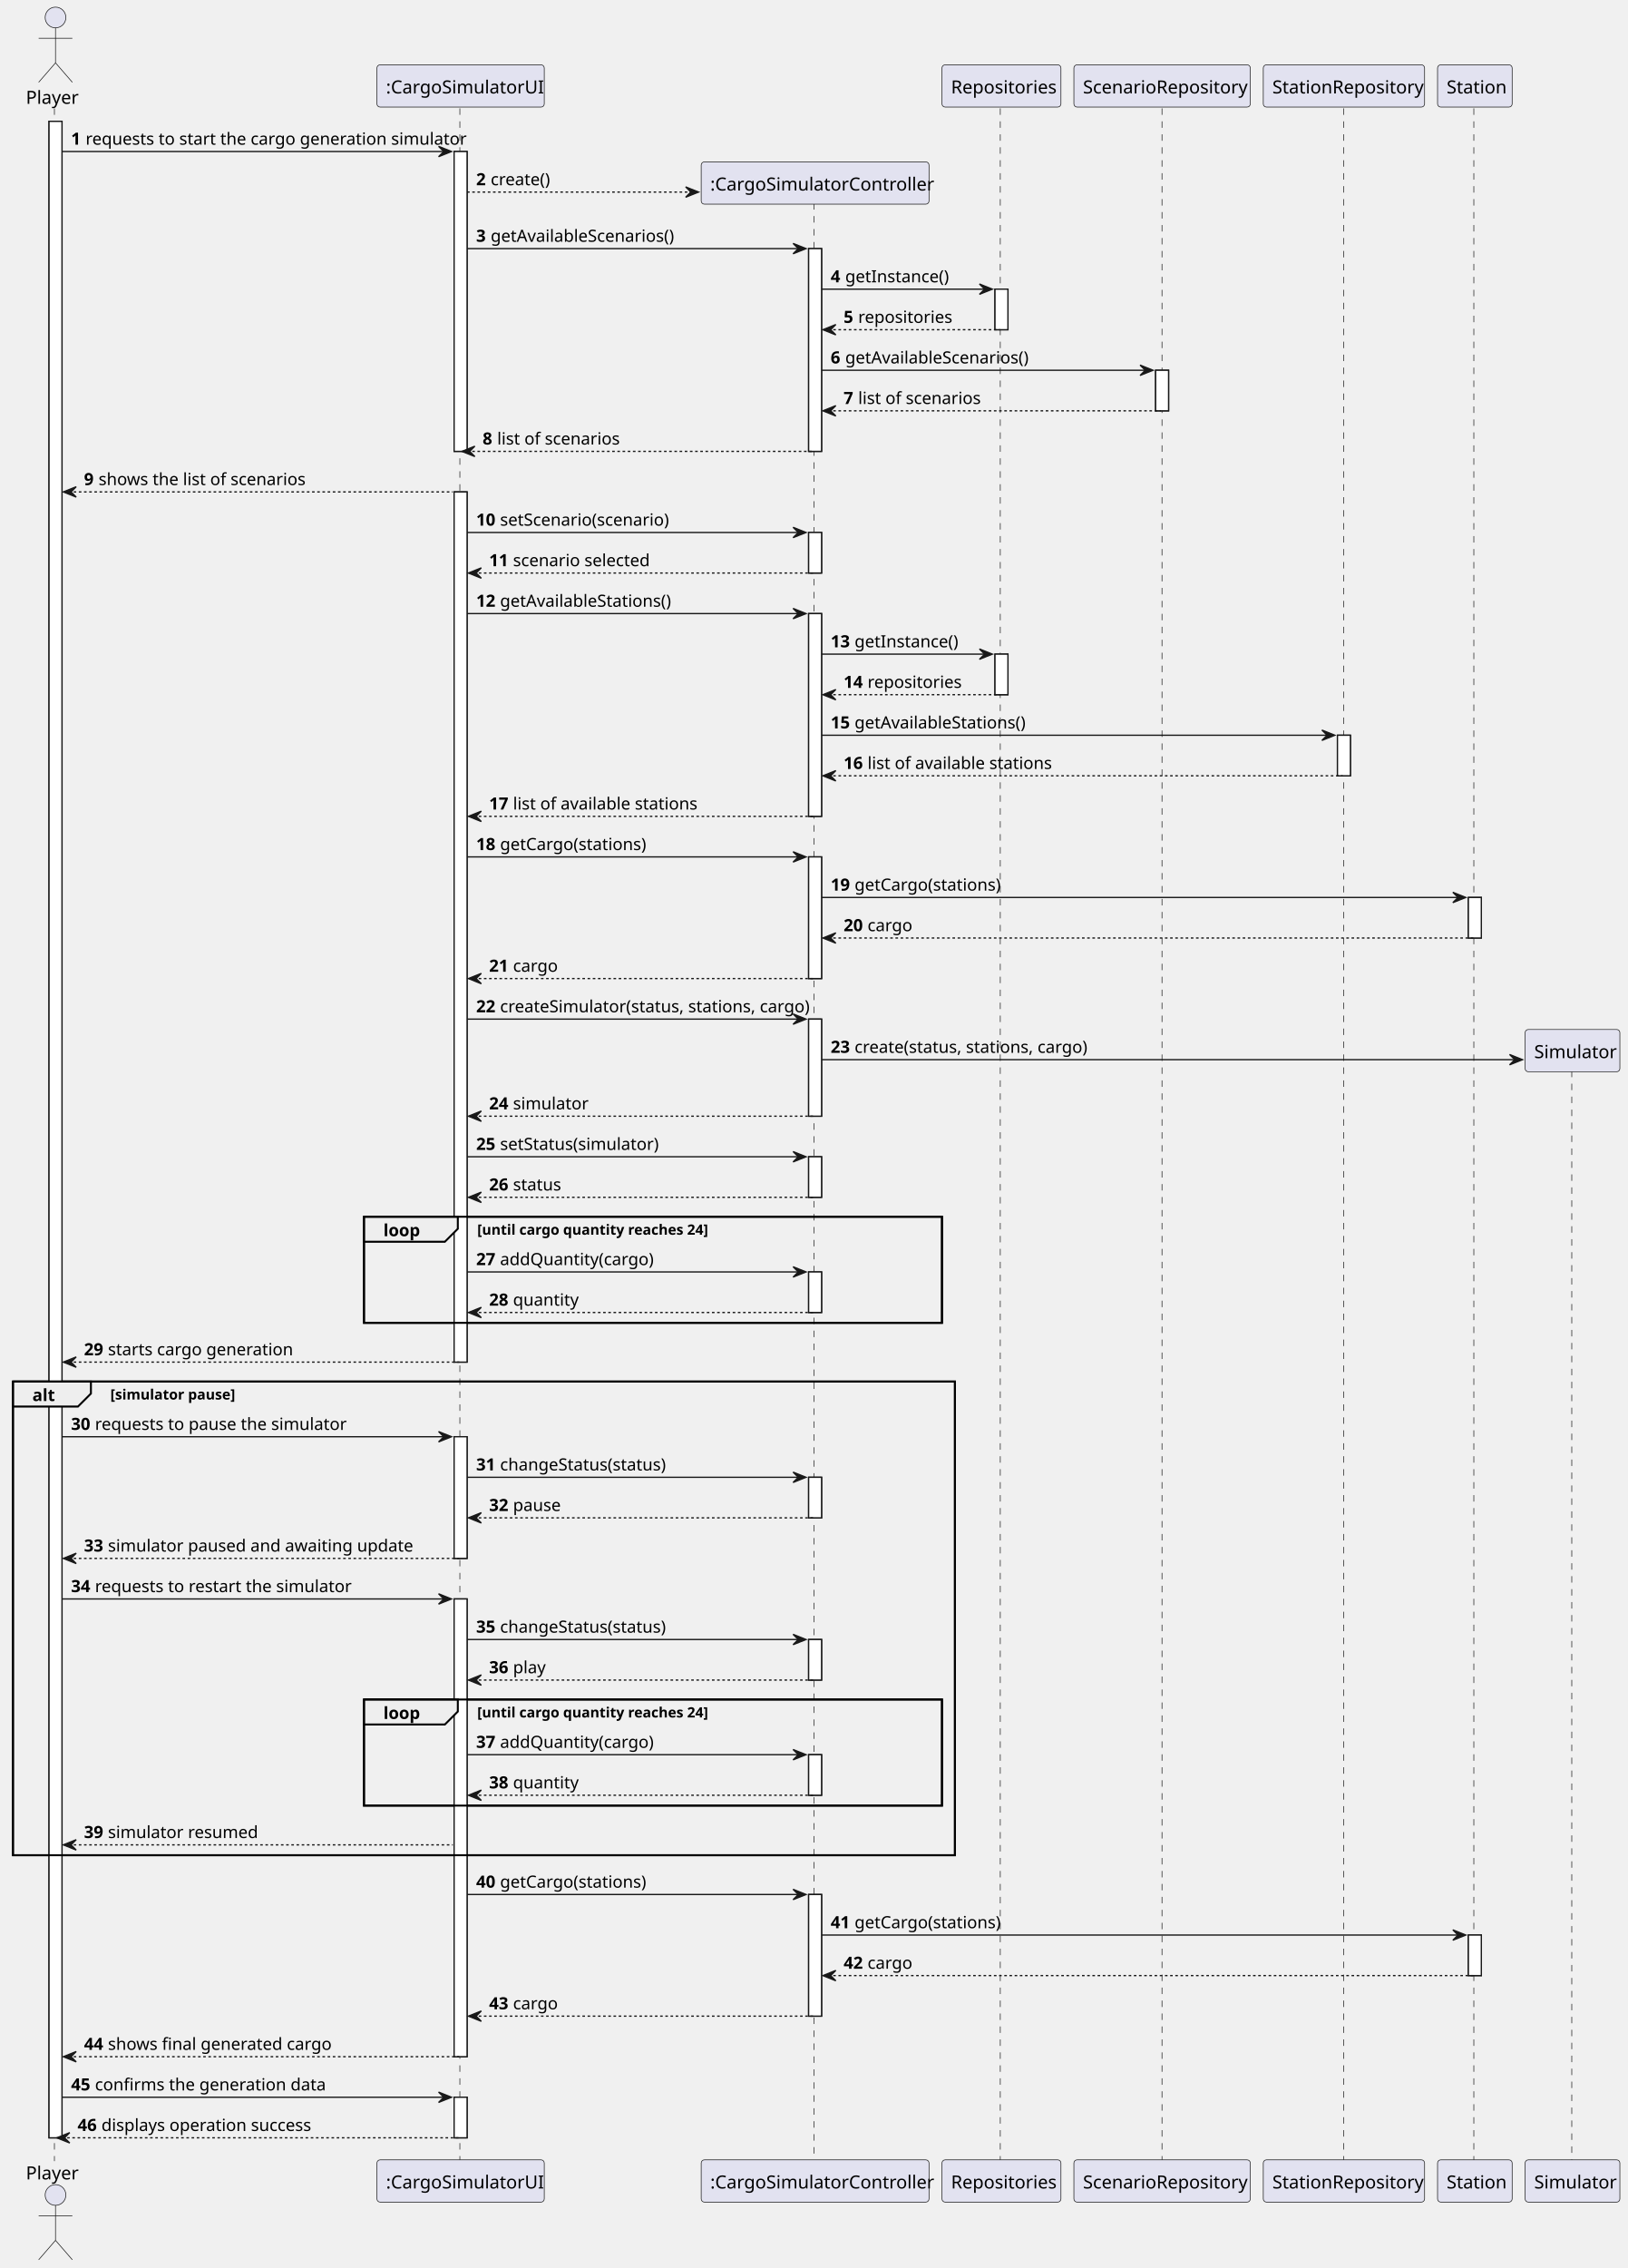
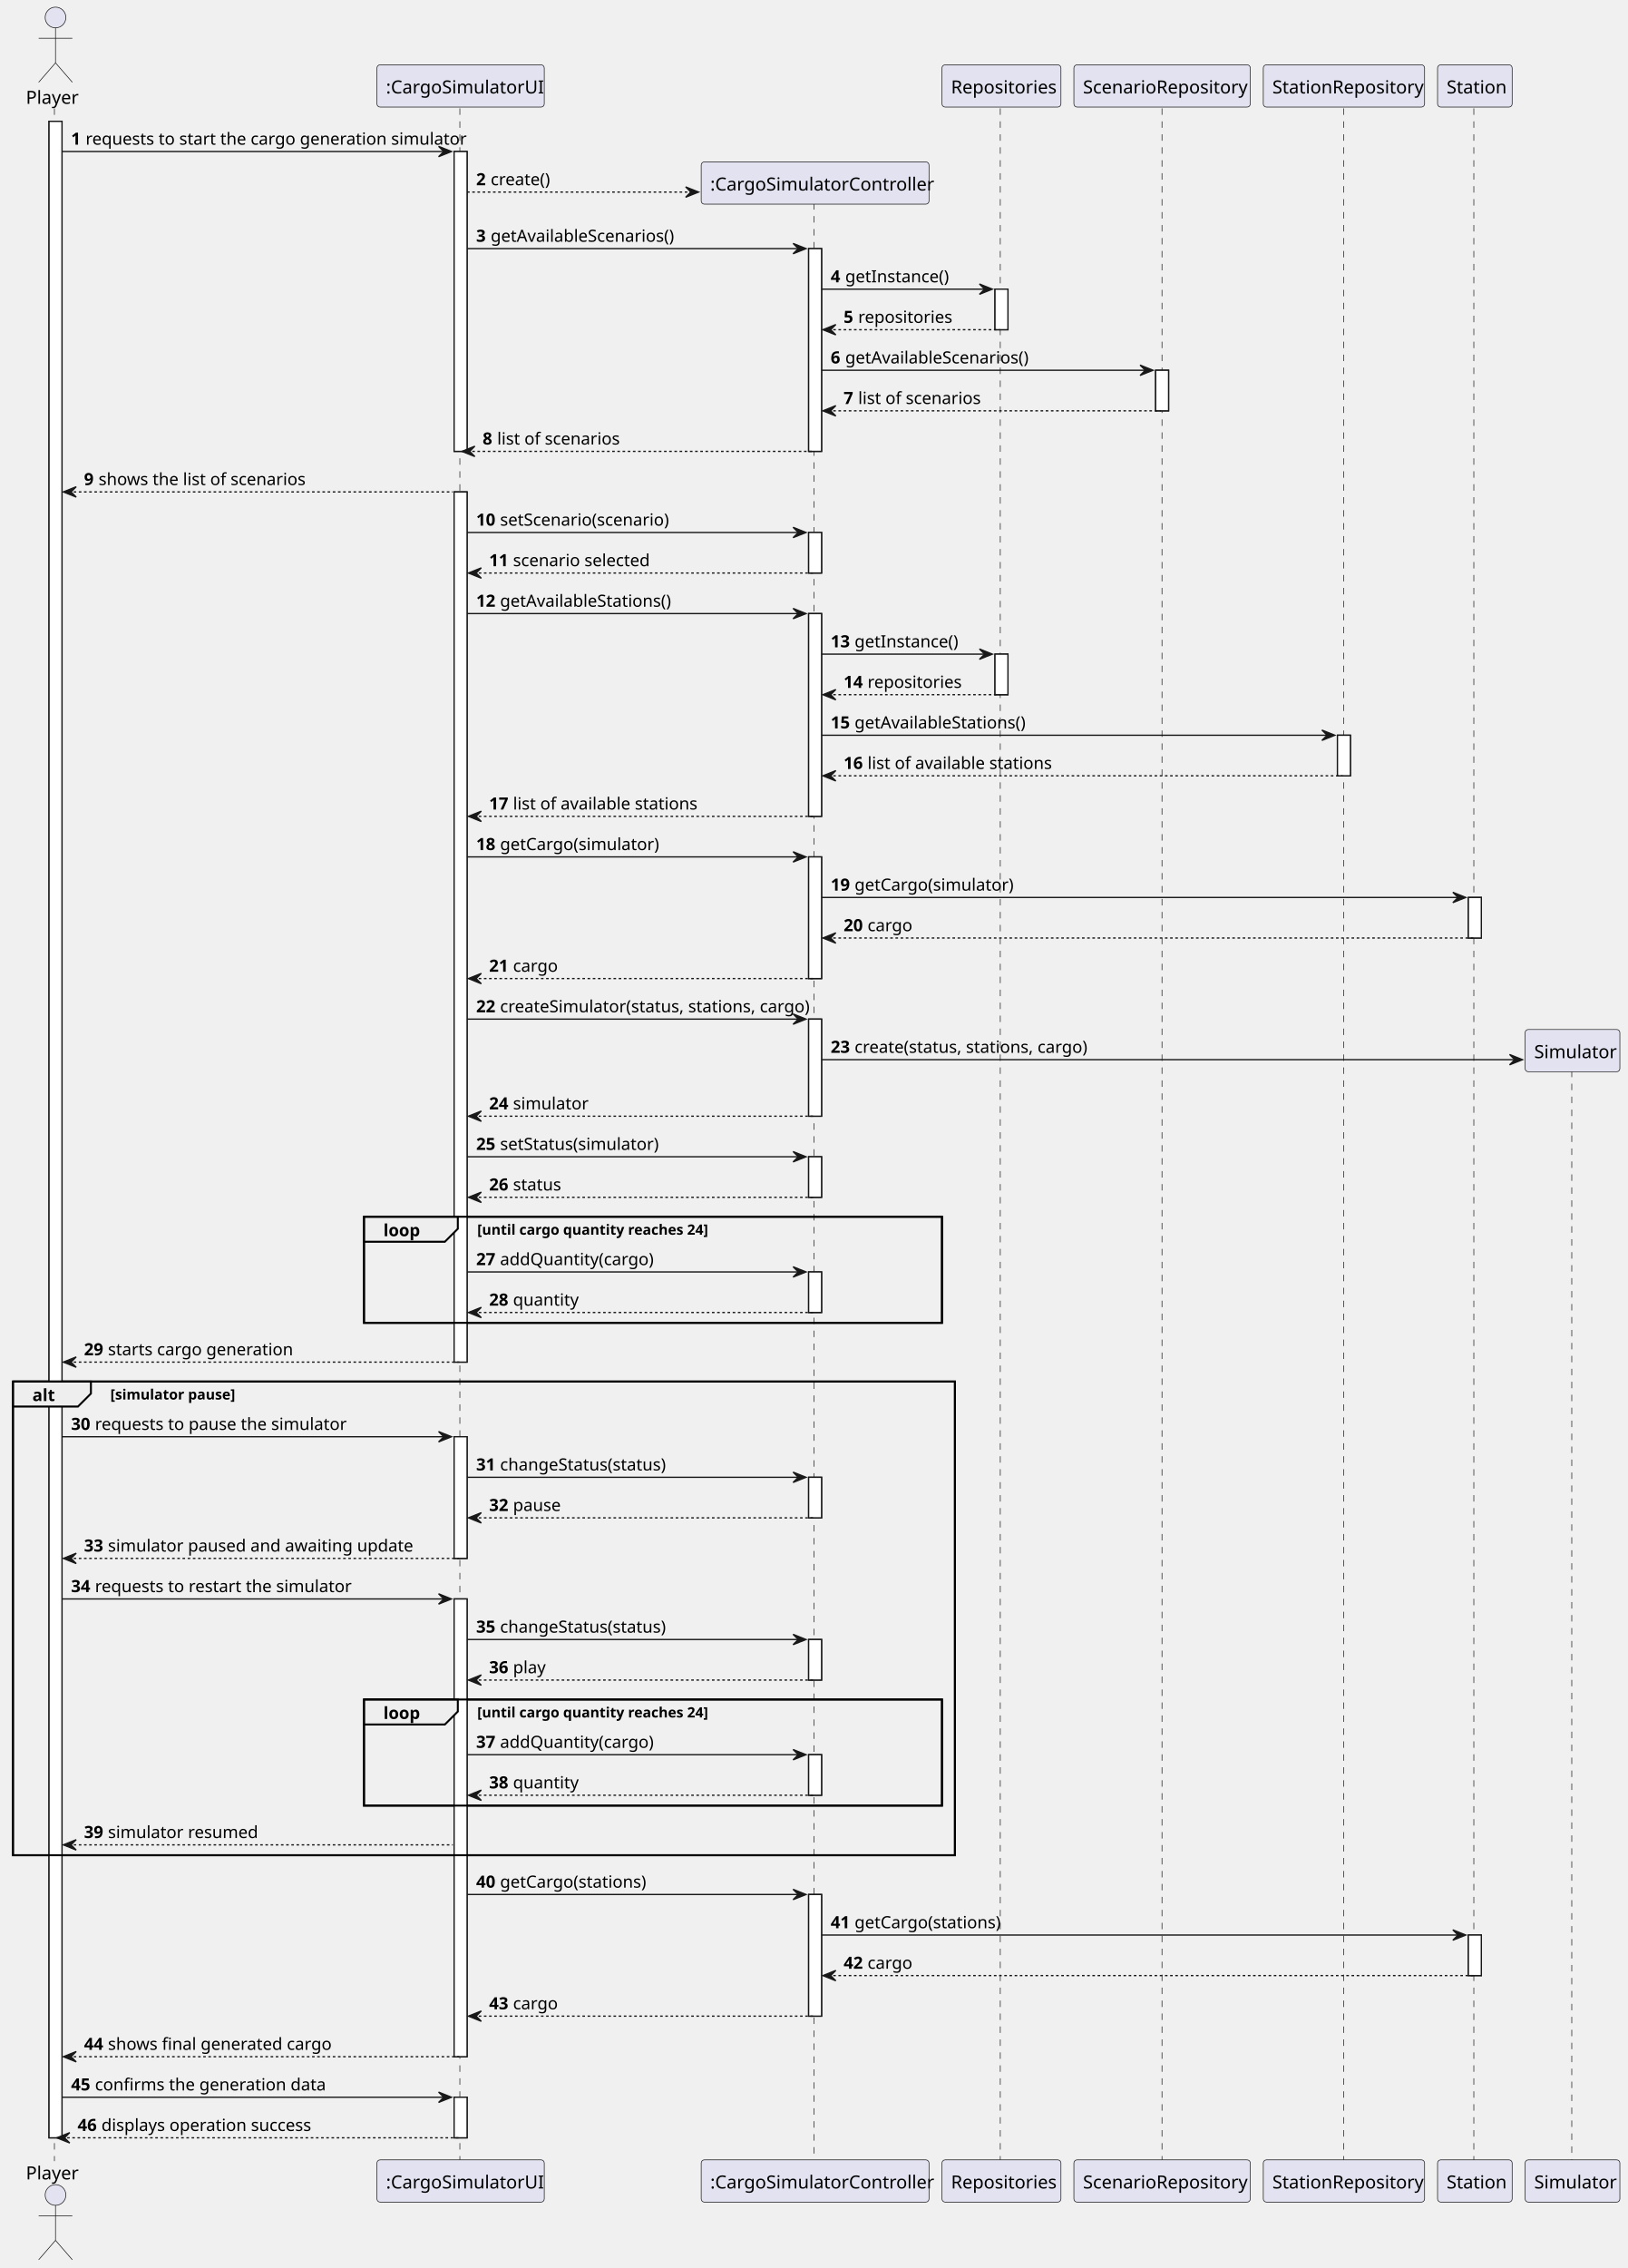
<svg xmlns="http://www.w3.org/2000/svg" contentStyleType="text/css" height="1750px" preserveAspectRatio="none" style="width:1256px;height:1750px;background:#FFFFFF;" version="1.1" viewBox="0 0 1256 1750" width="1256px" zoomAndPan="magnify">
  <defs />
  <g>
    <rect fill="#FFFFFF" height="1555.92" style="stroke:#181818;stroke-width:1.0;" width="10" x="37.841" y="93.621" />
    <rect fill="#FFFFFF" height="231.367" style="stroke:#181818;stroke-width:1.0;" width="10" x="350.494" y="116.912" />
    <rect fill="#FFFFFF" height="671.441" style="stroke:#181818;stroke-width:1.0;" width="10" x="350.494" y="379.57" />
    <rect fill="#FFFFFF" height="93.873" style="stroke:#181818;stroke-width:1.0;" width="10" x="350.494" y="1108.594" />
    <rect fill="#FFFFFF" height="353.201" style="stroke:#181818;stroke-width:1.0;" width="10" x="350.494" y="1233.758" />
    <rect fill="#FFFFFF" height="31.291" style="stroke:#181818;stroke-width:1.0;" width="10" x="350.494" y="1618.25" />
    <rect fill="#FFFFFF" height="156.455" style="stroke:#181818;stroke-width:1.0;" width="10" x="624.102" y="191.824" />
    <rect fill="#FFFFFF" height="31.291" style="stroke:#181818;stroke-width:1.0;" width="10" x="624.102" y="410.861" />
    <rect fill="#FFFFFF" height="156.455" style="stroke:#181818;stroke-width:1.0;" width="10" x="624.102" y="473.443" />
    <rect fill="#FFFFFF" height="93.873" style="stroke:#181818;stroke-width:1.0;" width="10" x="624.102" y="661.189" />
    <rect fill="#FFFFFF" height="74.912" style="stroke:#181818;stroke-width:1.0;" width="10" x="624.102" y="786.354" />
    <rect fill="#FFFFFF" height="31.291" style="stroke:#181818;stroke-width:1.0;" width="10" x="624.102" y="892.557" />
    <rect fill="#FFFFFF" height="31.291" style="stroke:#181818;stroke-width:1.0;" width="10" x="624.102" y="981.43" />
    <rect fill="#FFFFFF" height="31.291" style="stroke:#181818;stroke-width:1.0;" width="10" x="624.102" y="1139.885" />
    <rect fill="#FFFFFF" height="31.291" style="stroke:#181818;stroke-width:1.0;" width="10" x="624.102" y="1265.049" />
    <rect fill="#FFFFFF" height="31.291" style="stroke:#181818;stroke-width:1.0;" width="10" x="624.102" y="1353.922" />
    <rect fill="#FFFFFF" height="93.873" style="stroke:#181818;stroke-width:1.0;" width="10" x="624.102" y="1461.795" />
    <rect fill="#FFFFFF" height="31.291" style="stroke:#181818;stroke-width:1.0;" width="10" x="767.929" y="223.115" />
    <rect fill="#FFFFFF" height="31.291" style="stroke:#181818;stroke-width:1.0;" width="10" x="767.929" y="504.734" />
    <rect fill="#FFFFFF" height="31.291" style="stroke:#181818;stroke-width:1.0;" width="10" x="891.921" y="285.697" />
    <rect fill="#FFFFFF" height="31.291" style="stroke:#181818;stroke-width:1.0;" width="10" x="1032.259" y="567.316" />
    <rect fill="#FFFFFF" height="31.291" style="stroke:#181818;stroke-width:1.0;" width="10" x="1133.303" y="692.481" />
    <rect fill="#FFFFFF" height="31.291" style="stroke:#181818;stroke-width:1.0;" width="10" x="1133.303" y="1493.086" />
    <rect fill="none" height="81.873" style="stroke:#000000;stroke-width:1.5;" width="446.104" x="280.918" y="938.848" />
    <rect fill="none" height="365.492" style="stroke:#000000;stroke-width:1.5;" width="727.022" x="10" y="1066.012" />
    <rect fill="none" height="81.873" style="stroke:#000000;stroke-width:1.5;" width="446.104" x="280.918" y="1311.34" />
    <line style="stroke:#181818;stroke-width:0.5;stroke-dasharray:5.0,5.0;" x1="42" x2="42" y1="83.621" y2="1667.541" />
    <line style="stroke:#181818;stroke-width:0.5;stroke-dasharray:5.0,5.0;" x1="354.918" x2="354.918" y1="83.621" y2="1667.541" />
    <line style="stroke:#181818;stroke-width:0.5;stroke-dasharray:5.0,5.0;" x1="628.181" x2="628.181" y1="156.723" y2="1667.541" />
    <line style="stroke:#181818;stroke-width:0.5;stroke-dasharray:5.0,5.0;" x1="772.022" x2="772.022" y1="83.621" y2="1667.541" />
    <line style="stroke:#181818;stroke-width:0.5;stroke-dasharray:5.0,5.0;" x1="896.835" x2="896.835" y1="83.621" y2="1667.541" />
    <line style="stroke:#181818;stroke-width:0.5;stroke-dasharray:5.0,5.0;" x1="1037.007" x2="1037.007" y1="83.621" y2="1667.541" />
    <line style="stroke:#181818;stroke-width:0.5;stroke-dasharray:5.0,5.0;" x1="1137.51" x2="1137.51" y1="83.621" y2="1667.541" />
    <line style="stroke:#181818;stroke-width:0.5;stroke-dasharray:5.0,5.0;" x1="1213.096" x2="1213.096" y1="826.164" y2="1667.541" />
    <text fill="#000000" font-family="sans-serif" font-size="14" lengthAdjust="spacing" textLength="39.683" x="20" y="80.107">Player</text>
    <ellipse cx="42.841" cy="13.5" fill="#E2E2F0" rx="8" ry="8" style="stroke:#181818;stroke-width:0.5;" />
    <path d="M42.841,21.5 L42.841,48.5 M29.841,29.5 L55.841,29.5 M42.841,48.5 L29.841,63.5 M42.841,48.5 L55.841,63.5 " fill="none" style="stroke:#181818;stroke-width:0.5;" />
    <text fill="#000000" font-family="sans-serif" font-size="14" lengthAdjust="spacing" textLength="39.683" x="20" y="1681.648">Player</text>
    <ellipse cx="42.841" cy="1693.662" fill="#E2E2F0" rx="8" ry="8" style="stroke:#181818;stroke-width:0.5;" />
    <path d="M42.841,1701.662 L42.841,1728.662 M29.841,1709.662 L55.841,1709.662 M42.841,1728.662 L29.841,1743.662 M42.841,1728.662 L55.841,1743.662 " fill="none" style="stroke:#181818;stroke-width:0.5;" />
    <rect fill="#E2E2F0" height="32.621" rx="2.5" ry="2.5" style="stroke:#181818;stroke-width:0.5;" width="129.151" x="290.918" y="50" />
    <text fill="#000000" font-family="sans-serif" font-size="14" lengthAdjust="spacing" textLength="115.151" x="297.918" y="72.107">:CargoSimulatorUI</text>
    <rect fill="#E2E2F0" height="32.621" rx="2.5" ry="2.5" style="stroke:#181818;stroke-width:0.5;" width="129.151" x="290.918" y="1666.541" />
    <text fill="#000000" font-family="sans-serif" font-size="14" lengthAdjust="spacing" textLength="115.151" x="297.918" y="1688.648">:CargoSimulatorUI</text>
    <rect fill="#E2E2F0" height="32.621" rx="2.5" ry="2.5" style="stroke:#181818;stroke-width:0.5;" width="175.841" x="541.181" y="1666.541" />
    <text fill="#000000" font-family="sans-serif" font-size="14" lengthAdjust="spacing" textLength="161.841" x="548.181" y="1688.648">:CargoSimulatorController</text>
    <rect fill="#E2E2F0" height="32.621" rx="2.5" ry="2.5" style="stroke:#181818;stroke-width:0.5;" width="91.814" x="727.022" y="50" />
    <text fill="#000000" font-family="sans-serif" font-size="14" lengthAdjust="spacing" textLength="77.814" x="734.022" y="72.107">Repositories</text>
    <rect fill="#E2E2F0" height="32.621" rx="2.5" ry="2.5" style="stroke:#181818;stroke-width:0.5;" width="91.814" x="727.022" y="1666.541" />
    <text fill="#000000" font-family="sans-serif" font-size="14" lengthAdjust="spacing" textLength="77.814" x="734.022" y="1688.648">Repositories</text>
    <rect fill="#E2E2F0" height="32.621" rx="2.5" ry="2.5" style="stroke:#181818;stroke-width:0.5;" width="136.172" x="828.835" y="50" />
    <text fill="#000000" font-family="sans-serif" font-size="14" lengthAdjust="spacing" textLength="122.172" x="835.835" y="72.107">ScenarioRepository</text>
    <rect fill="#E2E2F0" height="32.621" rx="2.5" ry="2.5" style="stroke:#181818;stroke-width:0.5;" width="136.172" x="828.835" y="1666.541" />
    <text fill="#000000" font-family="sans-serif" font-size="14" lengthAdjust="spacing" textLength="122.172" x="835.835" y="1688.648">ScenarioRepository</text>
    <rect fill="#E2E2F0" height="32.621" rx="2.5" ry="2.5" style="stroke:#181818;stroke-width:0.5;" width="124.503" x="975.007" y="50" />
    <text fill="#000000" font-family="sans-serif" font-size="14" lengthAdjust="spacing" textLength="110.503" x="982.007" y="72.107">StationRepository</text>
    <rect fill="#E2E2F0" height="32.621" rx="2.5" ry="2.5" style="stroke:#181818;stroke-width:0.5;" width="124.503" x="975.007" y="1666.541" />
    <text fill="#000000" font-family="sans-serif" font-size="14" lengthAdjust="spacing" textLength="110.503" x="982.007" y="1688.648">StationRepository</text>
    <rect fill="#E2E2F0" height="32.621" rx="2.5" ry="2.5" style="stroke:#181818;stroke-width:0.5;" width="57.586" x="1109.51" y="50" />
    <text fill="#000000" font-family="sans-serif" font-size="14" lengthAdjust="spacing" textLength="43.586" x="1116.51" y="72.107">Station</text>
    <rect fill="#E2E2F0" height="32.621" rx="2.5" ry="2.5" style="stroke:#181818;stroke-width:0.5;" width="57.586" x="1109.51" y="1666.541" />
    <text fill="#000000" font-family="sans-serif" font-size="14" lengthAdjust="spacing" textLength="43.586" x="1116.51" y="1688.648">Station</text>
    <rect fill="#E2E2F0" height="32.621" rx="2.5" ry="2.5" style="stroke:#181818;stroke-width:0.5;" width="73.131" x="1177.096" y="1666.541" />
    <text fill="#000000" font-family="sans-serif" font-size="14" lengthAdjust="spacing" textLength="59.131" x="1184.096" y="1688.648">Simulator</text>
    <rect fill="#FFFFFF" height="1555.92" style="stroke:#181818;stroke-width:1.0;" width="10" x="37.841" y="93.621" />
    <rect fill="#FFFFFF" height="231.367" style="stroke:#181818;stroke-width:1.0;" width="10" x="350.494" y="116.912" />
    <rect fill="#FFFFFF" height="671.441" style="stroke:#181818;stroke-width:1.0;" width="10" x="350.494" y="379.57" />
    <rect fill="#FFFFFF" height="93.873" style="stroke:#181818;stroke-width:1.0;" width="10" x="350.494" y="1108.594" />
    <rect fill="#FFFFFF" height="353.201" style="stroke:#181818;stroke-width:1.0;" width="10" x="350.494" y="1233.758" />
    <rect fill="#FFFFFF" height="31.291" style="stroke:#181818;stroke-width:1.0;" width="10" x="350.494" y="1618.25" />
    <rect fill="#FFFFFF" height="156.455" style="stroke:#181818;stroke-width:1.0;" width="10" x="624.102" y="191.824" />
    <rect fill="#FFFFFF" height="31.291" style="stroke:#181818;stroke-width:1.0;" width="10" x="624.102" y="410.861" />
    <rect fill="#FFFFFF" height="156.455" style="stroke:#181818;stroke-width:1.0;" width="10" x="624.102" y="473.443" />
    <rect fill="#FFFFFF" height="93.873" style="stroke:#181818;stroke-width:1.0;" width="10" x="624.102" y="661.189" />
    <rect fill="#FFFFFF" height="74.912" style="stroke:#181818;stroke-width:1.0;" width="10" x="624.102" y="786.354" />
    <rect fill="#FFFFFF" height="31.291" style="stroke:#181818;stroke-width:1.0;" width="10" x="624.102" y="892.557" />
    <rect fill="#FFFFFF" height="31.291" style="stroke:#181818;stroke-width:1.0;" width="10" x="624.102" y="981.43" />
    <rect fill="#FFFFFF" height="31.291" style="stroke:#181818;stroke-width:1.0;" width="10" x="624.102" y="1139.885" />
    <rect fill="#FFFFFF" height="31.291" style="stroke:#181818;stroke-width:1.0;" width="10" x="624.102" y="1265.049" />
    <rect fill="#FFFFFF" height="31.291" style="stroke:#181818;stroke-width:1.0;" width="10" x="624.102" y="1353.922" />
    <rect fill="#FFFFFF" height="93.873" style="stroke:#181818;stroke-width:1.0;" width="10" x="624.102" y="1461.795" />
    <rect fill="#FFFFFF" height="31.291" style="stroke:#181818;stroke-width:1.0;" width="10" x="767.929" y="223.115" />
    <rect fill="#FFFFFF" height="31.291" style="stroke:#181818;stroke-width:1.0;" width="10" x="767.929" y="504.734" />
    <rect fill="#FFFFFF" height="31.291" style="stroke:#181818;stroke-width:1.0;" width="10" x="891.921" y="285.697" />
    <rect fill="#FFFFFF" height="31.291" style="stroke:#181818;stroke-width:1.0;" width="10" x="1032.259" y="567.316" />
    <rect fill="#FFFFFF" height="31.291" style="stroke:#181818;stroke-width:1.0;" width="10" x="1133.303" y="692.481" />
    <rect fill="#FFFFFF" height="31.291" style="stroke:#181818;stroke-width:1.0;" width="10" x="1133.303" y="1493.086" />
    <polygon fill="#181818" points="338.494,112.912,348.494,116.912,338.494,120.912,342.494,116.912" style="stroke:#181818;stroke-width:1.0;" />
    <line style="stroke:#181818;stroke-width:1.0;" x1="47.841" x2="344.494" y1="116.912" y2="116.912" />
    <text fill="#000000" font-family="sans-serif" font-size="13" font-weight="bold" lengthAdjust="spacing" textLength="7.23" x="54.841" y="111.649">1</text>
    <text fill="#000000" font-family="sans-serif" font-size="13" lengthAdjust="spacing" textLength="272.422" x="66.071" y="111.649">requests to start the cargo generation simulator</text>
    <polygon fill="#181818" points="529.181,144.203,539.181,148.203,529.181,152.203,533.181,148.203" style="stroke:#181818;stroke-width:1.0;" />
    <line style="stroke:#181818;stroke-width:1.0;stroke-dasharray:2.0,2.0;" x1="360.494" x2="535.181" y1="148.203" y2="148.203" />
    <text fill="#000000" font-family="sans-serif" font-size="13" font-weight="bold" lengthAdjust="spacing" textLength="7.23" x="367.494" y="142.94">2</text>
    <text fill="#000000" font-family="sans-serif" font-size="13" lengthAdjust="spacing" textLength="44.789" x="378.724" y="142.94">create()</text>
    <rect fill="#E2E2F0" height="32.621" rx="2.5" ry="2.5" style="stroke:#181818;stroke-width:0.5;" width="175.841" x="541.181" y="124.912" />
    <text fill="#000000" font-family="sans-serif" font-size="14" lengthAdjust="spacing" textLength="161.841" x="548.181" y="147.019">:CargoSimulatorController</text>
    <polygon fill="#181818" points="612.102,187.824,622.102,191.824,612.102,195.824,616.102,191.824" style="stroke:#181818;stroke-width:1.0;" />
    <line style="stroke:#181818;stroke-width:1.0;" x1="360.494" x2="618.102" y1="191.824" y2="191.824" />
    <text fill="#000000" font-family="sans-serif" font-size="13" font-weight="bold" lengthAdjust="spacing" textLength="7.23" x="367.494" y="186.561">3</text>
    <text fill="#000000" font-family="sans-serif" font-size="13" lengthAdjust="spacing" textLength="137.293" x="378.724" y="186.561">getAvailableScenarios()</text>
    <polygon fill="#181818" points="755.929,219.115,765.929,223.115,755.929,227.115,759.929,223.115" style="stroke:#181818;stroke-width:1.0;" />
    <line style="stroke:#181818;stroke-width:1.0;" x1="634.102" x2="761.929" y1="223.115" y2="223.115" />
    <text fill="#000000" font-family="sans-serif" font-size="13" font-weight="bold" lengthAdjust="spacing" textLength="7.23" x="641.102" y="217.852">4</text>
    <text fill="#000000" font-family="sans-serif" font-size="13" lengthAdjust="spacing" textLength="75.874" x="652.332" y="217.852">getInstance()</text>
    <polygon fill="#181818" points="645.102,250.406,635.102,254.406,645.102,258.406,641.102,254.406" style="stroke:#181818;stroke-width:1.0;" />
    <line style="stroke:#181818;stroke-width:1.0;stroke-dasharray:2.0,2.0;" x1="639.102" x2="771.929" y1="254.406" y2="254.406" />
    <text fill="#000000" font-family="sans-serif" font-size="13" font-weight="bold" lengthAdjust="spacing" textLength="7.23" x="651.102" y="249.144">5</text>
    <text fill="#000000" font-family="sans-serif" font-size="13" lengthAdjust="spacing" textLength="67.196" x="662.332" y="249.144">repositories</text>
    <polygon fill="#181818" points="879.921,281.697,889.921,285.697,879.921,289.697,883.921,285.697" style="stroke:#181818;stroke-width:1.0;" />
    <line style="stroke:#181818;stroke-width:1.0;" x1="634.102" x2="885.921" y1="285.697" y2="285.697" />
    <text fill="#000000" font-family="sans-serif" font-size="13" font-weight="bold" lengthAdjust="spacing" textLength="7.23" x="641.102" y="280.435">6</text>
    <text fill="#000000" font-family="sans-serif" font-size="13" lengthAdjust="spacing" textLength="137.293" x="652.332" y="280.435">getAvailableScenarios()</text>
    <polygon fill="#181818" points="645.102,312.988,635.102,316.988,645.102,320.988,641.102,316.988" style="stroke:#181818;stroke-width:1.0;" />
    <line style="stroke:#181818;stroke-width:1.0;stroke-dasharray:2.0,2.0;" x1="639.102" x2="895.921" y1="316.988" y2="316.988" />
    <text fill="#000000" font-family="sans-serif" font-size="13" font-weight="bold" lengthAdjust="spacing" textLength="7.23" x="651.102" y="311.726">7</text>
    <text fill="#000000" font-family="sans-serif" font-size="13" lengthAdjust="spacing" textLength="89.591" x="662.332" y="311.726">list of scenarios</text>
    <polygon fill="#181818" points="366.494,344.279,356.494,348.279,366.494,352.279,362.494,348.279" style="stroke:#181818;stroke-width:1.0;" />
    <line style="stroke:#181818;stroke-width:1.0;stroke-dasharray:2.0,2.0;" x1="360.494" x2="628.102" y1="348.279" y2="348.279" />
    <text fill="#000000" font-family="sans-serif" font-size="13" font-weight="bold" lengthAdjust="spacing" textLength="7.23" x="372.494" y="343.017">8</text>
    <text fill="#000000" font-family="sans-serif" font-size="13" lengthAdjust="spacing" textLength="89.591" x="383.724" y="343.017">list of scenarios</text>
    <polygon fill="#181818" points="58.841,375.57,48.841,379.57,58.841,383.57,54.841,379.57" style="stroke:#181818;stroke-width:1.0;" />
    <line style="stroke:#181818;stroke-width:1.0;stroke-dasharray:2.0,2.0;" x1="52.841" x2="349.494" y1="379.57" y2="379.57" />
    <text fill="#000000" font-family="sans-serif" font-size="13" font-weight="bold" lengthAdjust="spacing" textLength="7.23" x="64.841" y="374.308">9</text>
    <text fill="#000000" font-family="sans-serif" font-size="13" lengthAdjust="spacing" textLength="151.734" x="76.071" y="374.308">shows the list of scenarios</text>
    <polygon fill="#181818" points="612.102,406.861,622.102,410.861,612.102,414.861,616.102,410.861" style="stroke:#181818;stroke-width:1.0;" />
    <line style="stroke:#181818;stroke-width:1.0;" x1="360.494" x2="618.102" y1="410.861" y2="410.861" />
    <text fill="#000000" font-family="sans-serif" font-size="13" font-weight="bold" lengthAdjust="spacing" textLength="14.46" x="367.494" y="405.599">10</text>
    <text fill="#000000" font-family="sans-serif" font-size="13" lengthAdjust="spacing" textLength="126.445" x="385.954" y="405.599">setScenario(scenario)</text>
    <polygon fill="#181818" points="371.494,438.152,361.494,442.152,371.494,446.152,367.494,442.152" style="stroke:#181818;stroke-width:1.0;" />
    <line style="stroke:#181818;stroke-width:1.0;stroke-dasharray:2.0,2.0;" x1="365.494" x2="628.102" y1="442.152" y2="442.152" />
    <text fill="#000000" font-family="sans-serif" font-size="13" font-weight="bold" lengthAdjust="spacing" textLength="14.46" x="377.494" y="436.89">11</text>
    <text fill="#000000" font-family="sans-serif" font-size="13" lengthAdjust="spacing" textLength="101.169" x="395.954" y="436.89">scenario selected</text>
    <polygon fill="#181818" points="612.102,469.443,622.102,473.443,612.102,477.443,616.102,473.443" style="stroke:#181818;stroke-width:1.0;" />
    <line style="stroke:#181818;stroke-width:1.0;" x1="360.494" x2="618.102" y1="473.443" y2="473.443" />
    <text fill="#000000" font-family="sans-serif" font-size="13" font-weight="bold" lengthAdjust="spacing" textLength="14.46" x="367.494" y="468.181">12</text>
    <text fill="#000000" font-family="sans-serif" font-size="13" lengthAdjust="spacing" textLength="126.458" x="385.954" y="468.181">getAvailableStations()</text>
    <polygon fill="#181818" points="755.929,500.734,765.929,504.734,755.929,508.734,759.929,504.734" style="stroke:#181818;stroke-width:1.0;" />
    <line style="stroke:#181818;stroke-width:1.0;" x1="634.102" x2="761.929" y1="504.734" y2="504.734" />
    <text fill="#000000" font-family="sans-serif" font-size="13" font-weight="bold" lengthAdjust="spacing" textLength="14.46" x="641.102" y="499.472">13</text>
    <text fill="#000000" font-family="sans-serif" font-size="13" lengthAdjust="spacing" textLength="75.874" x="659.562" y="499.472">getInstance()</text>
    <polygon fill="#181818" points="645.102,532.025,635.102,536.025,645.102,540.025,641.102,536.025" style="stroke:#181818;stroke-width:1.0;" />
    <line style="stroke:#181818;stroke-width:1.0;stroke-dasharray:2.0,2.0;" x1="639.102" x2="771.929" y1="536.025" y2="536.025" />
    <text fill="#000000" font-family="sans-serif" font-size="13" font-weight="bold" lengthAdjust="spacing" textLength="14.46" x="651.102" y="530.763">14</text>
    <text fill="#000000" font-family="sans-serif" font-size="13" lengthAdjust="spacing" textLength="67.196" x="669.562" y="530.763">repositories</text>
    <polygon fill="#181818" points="1020.259,563.316,1030.259,567.316,1020.259,571.316,1024.259,567.316" style="stroke:#181818;stroke-width:1.0;" />
    <line style="stroke:#181818;stroke-width:1.0;" x1="634.102" x2="1026.259" y1="567.316" y2="567.316" />
    <text fill="#000000" font-family="sans-serif" font-size="13" font-weight="bold" lengthAdjust="spacing" textLength="14.46" x="641.102" y="562.054">15</text>
    <text fill="#000000" font-family="sans-serif" font-size="13" lengthAdjust="spacing" textLength="126.458" x="659.562" y="562.054">getAvailableStations()</text>
    <polygon fill="#181818" points="645.102,594.607,635.102,598.607,645.102,602.607,641.102,598.607" style="stroke:#181818;stroke-width:1.0;" />
    <line style="stroke:#181818;stroke-width:1.0;stroke-dasharray:2.0,2.0;" x1="639.102" x2="1036.259" y1="598.607" y2="598.607" />
    <text fill="#000000" font-family="sans-serif" font-size="13" font-weight="bold" lengthAdjust="spacing" textLength="14.46" x="651.102" y="593.345">16</text>
    <text fill="#000000" font-family="sans-serif" font-size="13" lengthAdjust="spacing" textLength="133.682" x="669.562" y="593.345">list of available stations</text>
    <polygon fill="#181818" points="371.494,625.898,361.494,629.898,371.494,633.898,367.494,629.898" style="stroke:#181818;stroke-width:1.0;" />
    <line style="stroke:#181818;stroke-width:1.0;stroke-dasharray:2.0,2.0;" x1="365.494" x2="628.102" y1="629.898" y2="629.898" />
    <text fill="#000000" font-family="sans-serif" font-size="13" font-weight="bold" lengthAdjust="spacing" textLength="14.46" x="377.494" y="624.636">17</text>
    <text fill="#000000" font-family="sans-serif" font-size="13" lengthAdjust="spacing" textLength="133.682" x="395.954" y="624.636">list of available stations</text>
    <polygon fill="#181818" points="612.102,657.189,622.102,661.189,612.102,665.189,616.102,661.189" style="stroke:#181818;stroke-width:1.0;" />
    <line style="stroke:#181818;stroke-width:1.0;" x1="360.494" x2="618.102" y1="661.189" y2="661.189" />
    <text fill="#000000" font-family="sans-serif" font-size="13" font-weight="bold" lengthAdjust="spacing" textLength="14.46" x="367.494" y="655.927">18</text>
-     <text fill="#000000" font-family="sans-serif" font-size="13" lengthAdjust="spacing" textLength="106.939" x="385.954" y="655.927">getCargo(stations)</text>
+     <text fill="#000000" font-family="sans-serif" font-size="13" lengthAdjust="spacing" textLength="114.874" x="385.954" y="655.927">getCargo(simulator)</text>
    <polygon fill="#181818" points="1121.303,688.481,1131.303,692.481,1121.303,696.481,1125.303,692.481" style="stroke:#181818;stroke-width:1.0;" />
    <line style="stroke:#181818;stroke-width:1.0;" x1="634.102" x2="1127.303" y1="692.481" y2="692.481" />
    <text fill="#000000" font-family="sans-serif" font-size="13" font-weight="bold" lengthAdjust="spacing" textLength="14.46" x="641.102" y="687.218">19</text>
-     <text fill="#000000" font-family="sans-serif" font-size="13" lengthAdjust="spacing" textLength="106.939" x="659.562" y="687.218">getCargo(stations)</text>
+     <text fill="#000000" font-family="sans-serif" font-size="13" lengthAdjust="spacing" textLength="114.874" x="659.562" y="687.218">getCargo(simulator)</text>
    <polygon fill="#181818" points="645.102,719.771,635.102,723.771,645.102,727.771,641.102,723.771" style="stroke:#181818;stroke-width:1.0;" />
    <line style="stroke:#181818;stroke-width:1.0;stroke-dasharray:2.0,2.0;" x1="639.102" x2="1137.303" y1="723.771" y2="723.771" />
    <text fill="#000000" font-family="sans-serif" font-size="13" font-weight="bold" lengthAdjust="spacing" textLength="14.46" x="651.102" y="718.509">20</text>
    <text fill="#000000" font-family="sans-serif" font-size="13" lengthAdjust="spacing" textLength="32.519" x="669.562" y="718.509">cargo</text>
    <polygon fill="#181818" points="371.494,751.062,361.494,755.062,371.494,759.062,367.494,755.062" style="stroke:#181818;stroke-width:1.0;" />
    <line style="stroke:#181818;stroke-width:1.0;stroke-dasharray:2.0,2.0;" x1="365.494" x2="628.102" y1="755.062" y2="755.062" />
    <text fill="#000000" font-family="sans-serif" font-size="13" font-weight="bold" lengthAdjust="spacing" textLength="14.46" x="377.494" y="749.8">21</text>
    <text fill="#000000" font-family="sans-serif" font-size="13" lengthAdjust="spacing" textLength="32.519" x="395.954" y="749.8">cargo</text>
    <polygon fill="#181818" points="612.102,782.354,622.102,786.354,612.102,790.354,616.102,786.354" style="stroke:#181818;stroke-width:1.0;" />
    <line style="stroke:#181818;stroke-width:1.0;" x1="360.494" x2="618.102" y1="786.354" y2="786.354" />
    <text fill="#000000" font-family="sans-serif" font-size="13" font-weight="bold" lengthAdjust="spacing" textLength="14.46" x="367.494" y="781.091">22</text>
    <text fill="#000000" font-family="sans-serif" font-size="13" lengthAdjust="spacing" textLength="226.148" x="385.954" y="781.091">createSimulator(status, stations, cargo)</text>
    <polygon fill="#181818" points="1165.096,813.644,1175.096,817.644,1165.096,821.644,1169.096,817.644" style="stroke:#181818;stroke-width:1.0;" />
    <line style="stroke:#181818;stroke-width:1.0;" x1="634.102" x2="1171.096" y1="817.644" y2="817.644" />
    <text fill="#000000" font-family="sans-serif" font-size="13" font-weight="bold" lengthAdjust="spacing" textLength="14.46" x="641.102" y="812.382">23</text>
    <text fill="#000000" font-family="sans-serif" font-size="13" lengthAdjust="spacing" textLength="171.241" x="659.562" y="812.382">create(status, stations, cargo)</text>
    <rect fill="#E2E2F0" height="32.621" rx="2.5" ry="2.5" style="stroke:#181818;stroke-width:0.5;" width="73.131" x="1177.096" y="794.354" />
    <text fill="#000000" font-family="sans-serif" font-size="14" lengthAdjust="spacing" textLength="59.131" x="1184.096" y="816.461">Simulator</text>
    <polygon fill="#181818" points="371.494,857.266,361.494,861.266,371.494,865.266,367.494,861.266" style="stroke:#181818;stroke-width:1.0;" />
    <line style="stroke:#181818;stroke-width:1.0;stroke-dasharray:2.0,2.0;" x1="365.494" x2="628.102" y1="861.266" y2="861.266" />
    <text fill="#000000" font-family="sans-serif" font-size="13" font-weight="bold" lengthAdjust="spacing" textLength="14.46" x="377.494" y="856.003">24</text>
    <text fill="#000000" font-family="sans-serif" font-size="13" lengthAdjust="spacing" textLength="52.736" x="395.954" y="856.003">simulator</text>
    <polygon fill="#181818" points="612.102,888.557,622.102,892.557,612.102,896.557,616.102,892.557" style="stroke:#181818;stroke-width:1.0;" />
    <line style="stroke:#181818;stroke-width:1.0;" x1="360.494" x2="618.102" y1="892.557" y2="892.557" />
    <text fill="#000000" font-family="sans-serif" font-size="13" font-weight="bold" lengthAdjust="spacing" textLength="14.46" x="367.494" y="887.294">25</text>
    <text fill="#000000" font-family="sans-serif" font-size="13" lengthAdjust="spacing" textLength="115.591" x="385.954" y="887.294">setStatus(simulator)</text>
    <polygon fill="#181818" points="371.494,919.848,361.494,923.848,371.494,927.848,367.494,923.848" style="stroke:#181818;stroke-width:1.0;" />
    <line style="stroke:#181818;stroke-width:1.0;stroke-dasharray:2.0,2.0;" x1="365.494" x2="628.102" y1="923.848" y2="923.848" />
    <text fill="#000000" font-family="sans-serif" font-size="13" font-weight="bold" lengthAdjust="spacing" textLength="14.46" x="377.494" y="918.585">26</text>
    <text fill="#000000" font-family="sans-serif" font-size="13" lengthAdjust="spacing" textLength="34.684" x="395.954" y="918.585">status</text>
    <path d="M280.918,938.848 L353.353,938.848 L353.353,948.139 L343.353,958.139 L280.918,958.139 L280.918,938.848 " fill="#EEEEEE" style="stroke:#000000;stroke-width:1.5;" />
    <rect fill="none" height="81.873" style="stroke:#000000;stroke-width:1.5;" width="446.104" x="280.918" y="938.848" />
    <text fill="#000000" font-family="sans-serif" font-size="13" font-weight="bold" lengthAdjust="spacing" textLength="27.435" x="295.918" y="953.876">loop</text>
    <text fill="#000000" font-family="sans-serif" font-size="11" font-weight="bold" lengthAdjust="spacing" textLength="169.318" x="368.353" y="952.718">[until cargo quantity reaches 24]</text>
    <polygon fill="#181818" points="612.102,977.43,622.102,981.43,612.102,985.43,616.102,981.43" style="stroke:#181818;stroke-width:1.0;" />
    <line style="stroke:#181818;stroke-width:1.0;" x1="360.494" x2="618.102" y1="981.43" y2="981.43" />
    <text fill="#000000" font-family="sans-serif" font-size="13" font-weight="bold" lengthAdjust="spacing" textLength="14.46" x="367.494" y="976.167">27</text>
    <text fill="#000000" font-family="sans-serif" font-size="13" lengthAdjust="spacing" textLength="111.281" x="385.954" y="976.167">addQuantity(cargo)</text>
    <polygon fill="#181818" points="371.494,1008.721,361.494,1012.721,371.494,1016.721,367.494,1012.721" style="stroke:#181818;stroke-width:1.0;" />
    <line style="stroke:#181818;stroke-width:1.0;stroke-dasharray:2.0,2.0;" x1="365.494" x2="628.102" y1="1012.721" y2="1012.721" />
    <text fill="#000000" font-family="sans-serif" font-size="13" font-weight="bold" lengthAdjust="spacing" textLength="14.46" x="377.494" y="1007.458">28</text>
    <text fill="#000000" font-family="sans-serif" font-size="13" lengthAdjust="spacing" textLength="45.532" x="395.954" y="1007.458">quantity</text>
    <polygon fill="#181818" points="58.841,1047.012,48.841,1051.012,58.841,1055.012,54.841,1051.012" style="stroke:#181818;stroke-width:1.0;" />
    <line style="stroke:#181818;stroke-width:1.0;stroke-dasharray:2.0,2.0;" x1="52.841" x2="354.494" y1="1051.012" y2="1051.012" />
    <text fill="#000000" font-family="sans-serif" font-size="13" font-weight="bold" lengthAdjust="spacing" textLength="14.46" x="64.841" y="1045.749">29</text>
    <text fill="#000000" font-family="sans-serif" font-size="13" lengthAdjust="spacing" textLength="132.964" x="83.301" y="1045.749">starts cargo generation</text>
    <path d="M10,1066.012 L70.171,1066.012 L70.171,1075.303 L60.171,1085.303 L10,1085.303 L10,1066.012 " fill="#EEEEEE" style="stroke:#000000;stroke-width:1.5;" />
    <rect fill="none" height="365.492" style="stroke:#000000;stroke-width:1.5;" width="727.022" x="10" y="1066.012" />
    <text fill="#000000" font-family="sans-serif" font-size="13" font-weight="bold" lengthAdjust="spacing" textLength="15.171" x="25" y="1081.04">alt</text>
    <text fill="#000000" font-family="sans-serif" font-size="11" font-weight="bold" lengthAdjust="spacing" textLength="91.685" x="85.171" y="1079.882">[simulator pause]</text>
    <polygon fill="#181818" points="338.494,1104.594,348.494,1108.594,338.494,1112.594,342.494,1108.594" style="stroke:#181818;stroke-width:1.0;" />
    <line style="stroke:#181818;stroke-width:1.0;" x1="47.841" x2="344.494" y1="1108.594" y2="1108.594" />
    <text fill="#000000" font-family="sans-serif" font-size="13" font-weight="bold" lengthAdjust="spacing" textLength="14.46" x="54.841" y="1103.331">30</text>
    <text fill="#000000" font-family="sans-serif" font-size="13" lengthAdjust="spacing" textLength="181.378" x="73.301" y="1103.331">requests to pause the simulator</text>
    <polygon fill="#181818" points="612.102,1135.885,622.102,1139.885,612.102,1143.885,616.102,1139.885" style="stroke:#181818;stroke-width:1.0;" />
    <line style="stroke:#181818;stroke-width:1.0;" x1="360.494" x2="618.102" y1="1139.885" y2="1139.885" />
    <text fill="#000000" font-family="sans-serif" font-size="13" font-weight="bold" lengthAdjust="spacing" textLength="14.46" x="367.494" y="1134.622">31</text>
    <text fill="#000000" font-family="sans-serif" font-size="13" lengthAdjust="spacing" textLength="122.846" x="385.954" y="1134.622">changeStatus(status)</text>
    <polygon fill="#181818" points="371.494,1167.176,361.494,1171.176,371.494,1175.176,367.494,1171.176" style="stroke:#181818;stroke-width:1.0;" />
    <line style="stroke:#181818;stroke-width:1.0;stroke-dasharray:2.0,2.0;" x1="365.494" x2="628.102" y1="1171.176" y2="1171.176" />
    <text fill="#000000" font-family="sans-serif" font-size="13" font-weight="bold" lengthAdjust="spacing" textLength="14.46" x="377.494" y="1165.913">32</text>
    <text fill="#000000" font-family="sans-serif" font-size="13" lengthAdjust="spacing" textLength="35.42" x="395.954" y="1165.913">pause</text>
    <polygon fill="#181818" points="58.841,1198.467,48.841,1202.467,58.841,1206.467,54.841,1202.467" style="stroke:#181818;stroke-width:1.0;" />
    <line style="stroke:#181818;stroke-width:1.0;stroke-dasharray:2.0,2.0;" x1="52.841" x2="354.494" y1="1202.467" y2="1202.467" />
    <text fill="#000000" font-family="sans-serif" font-size="13" font-weight="bold" lengthAdjust="spacing" textLength="14.46" x="64.841" y="1197.204">33</text>
    <text fill="#000000" font-family="sans-serif" font-size="13" lengthAdjust="spacing" textLength="218.981" x="83.301" y="1197.204">simulator paused and awaiting update</text>
    <polygon fill="#181818" points="338.494,1229.758,348.494,1233.758,338.494,1237.758,342.494,1233.758" style="stroke:#181818;stroke-width:1.0;" />
    <line style="stroke:#181818;stroke-width:1.0;" x1="47.841" x2="344.494" y1="1233.758" y2="1233.758" />
    <text fill="#000000" font-family="sans-serif" font-size="13" font-weight="bold" lengthAdjust="spacing" textLength="14.46" x="54.841" y="1228.495">34</text>
    <text fill="#000000" font-family="sans-serif" font-size="13" lengthAdjust="spacing" textLength="182.8" x="73.301" y="1228.495">requests to restart the simulator</text>
    <polygon fill="#181818" points="612.102,1261.049,622.102,1265.049,612.102,1269.049,616.102,1265.049" style="stroke:#181818;stroke-width:1.0;" />
    <line style="stroke:#181818;stroke-width:1.0;" x1="360.494" x2="618.102" y1="1265.049" y2="1265.049" />
    <text fill="#000000" font-family="sans-serif" font-size="13" font-weight="bold" lengthAdjust="spacing" textLength="14.46" x="367.494" y="1259.786">35</text>
    <text fill="#000000" font-family="sans-serif" font-size="13" lengthAdjust="spacing" textLength="122.846" x="385.954" y="1259.786">changeStatus(status)</text>
    <polygon fill="#181818" points="371.494,1292.34,361.494,1296.34,371.494,1300.34,367.494,1296.34" style="stroke:#181818;stroke-width:1.0;" />
    <line style="stroke:#181818;stroke-width:1.0;stroke-dasharray:2.0,2.0;" x1="365.494" x2="628.102" y1="1296.34" y2="1296.34" />
    <text fill="#000000" font-family="sans-serif" font-size="13" font-weight="bold" lengthAdjust="spacing" textLength="14.46" x="377.494" y="1291.077">36</text>
    <text fill="#000000" font-family="sans-serif" font-size="13" lengthAdjust="spacing" textLength="23.848" x="395.954" y="1291.077">play</text>
    <path d="M280.918,1311.34 L353.353,1311.34 L353.353,1320.631 L343.353,1330.631 L280.918,1330.631 L280.918,1311.34 " fill="#EEEEEE" style="stroke:#000000;stroke-width:1.5;" />
    <rect fill="none" height="81.873" style="stroke:#000000;stroke-width:1.5;" width="446.104" x="280.918" y="1311.34" />
    <text fill="#000000" font-family="sans-serif" font-size="13" font-weight="bold" lengthAdjust="spacing" textLength="27.435" x="295.918" y="1326.368">loop</text>
    <text fill="#000000" font-family="sans-serif" font-size="11" font-weight="bold" lengthAdjust="spacing" textLength="169.318" x="368.353" y="1325.21">[until cargo quantity reaches 24]</text>
    <polygon fill="#181818" points="612.102,1349.922,622.102,1353.922,612.102,1357.922,616.102,1353.922" style="stroke:#181818;stroke-width:1.0;" />
    <line style="stroke:#181818;stroke-width:1.0;" x1="360.494" x2="618.102" y1="1353.922" y2="1353.922" />
    <text fill="#000000" font-family="sans-serif" font-size="13" font-weight="bold" lengthAdjust="spacing" textLength="14.46" x="367.494" y="1348.659">37</text>
    <text fill="#000000" font-family="sans-serif" font-size="13" lengthAdjust="spacing" textLength="111.281" x="385.954" y="1348.659">addQuantity(cargo)</text>
    <polygon fill="#181818" points="371.494,1381.213,361.494,1385.213,371.494,1389.213,367.494,1385.213" style="stroke:#181818;stroke-width:1.0;" />
    <line style="stroke:#181818;stroke-width:1.0;stroke-dasharray:2.0,2.0;" x1="365.494" x2="628.102" y1="1385.213" y2="1385.213" />
    <text fill="#000000" font-family="sans-serif" font-size="13" font-weight="bold" lengthAdjust="spacing" textLength="14.46" x="377.494" y="1379.95">38</text>
    <text fill="#000000" font-family="sans-serif" font-size="13" lengthAdjust="spacing" textLength="45.532" x="395.954" y="1379.95">quantity</text>
    <polygon fill="#181818" points="58.841,1419.504,48.841,1423.504,58.841,1427.504,54.841,1423.504" style="stroke:#181818;stroke-width:1.0;" />
    <line style="stroke:#181818;stroke-width:1.0;stroke-dasharray:2.0,2.0;" x1="52.841" x2="349.494" y1="1423.504" y2="1423.504" />
    <text fill="#000000" font-family="sans-serif" font-size="13" font-weight="bold" lengthAdjust="spacing" textLength="14.46" x="64.841" y="1418.241">39</text>
    <text fill="#000000" font-family="sans-serif" font-size="13" lengthAdjust="spacing" textLength="106.926" x="83.301" y="1418.241">simulator resumed</text>
    <polygon fill="#181818" points="612.102,1457.795,622.102,1461.795,612.102,1465.795,616.102,1461.795" style="stroke:#181818;stroke-width:1.0;" />
    <line style="stroke:#181818;stroke-width:1.0;" x1="360.494" x2="618.102" y1="1461.795" y2="1461.795" />
    <text fill="#000000" font-family="sans-serif" font-size="13" font-weight="bold" lengthAdjust="spacing" textLength="14.46" x="367.494" y="1456.532">40</text>
    <text fill="#000000" font-family="sans-serif" font-size="13" lengthAdjust="spacing" textLength="106.939" x="385.954" y="1456.532">getCargo(stations)</text>
    <polygon fill="#181818" points="1121.303,1489.086,1131.303,1493.086,1121.303,1497.086,1125.303,1493.086" style="stroke:#181818;stroke-width:1.0;" />
    <line style="stroke:#181818;stroke-width:1.0;" x1="634.102" x2="1127.303" y1="1493.086" y2="1493.086" />
    <text fill="#000000" font-family="sans-serif" font-size="13" font-weight="bold" lengthAdjust="spacing" textLength="14.46" x="641.102" y="1487.823">41</text>
    <text fill="#000000" font-family="sans-serif" font-size="13" lengthAdjust="spacing" textLength="106.939" x="659.562" y="1487.823">getCargo(stations)</text>
    <polygon fill="#181818" points="645.102,1520.377,635.102,1524.377,645.102,1528.377,641.102,1524.377" style="stroke:#181818;stroke-width:1.0;" />
    <line style="stroke:#181818;stroke-width:1.0;stroke-dasharray:2.0,2.0;" x1="639.102" x2="1137.303" y1="1524.377" y2="1524.377" />
    <text fill="#000000" font-family="sans-serif" font-size="13" font-weight="bold" lengthAdjust="spacing" textLength="14.46" x="651.102" y="1519.114">42</text>
    <text fill="#000000" font-family="sans-serif" font-size="13" lengthAdjust="spacing" textLength="32.519" x="669.562" y="1519.114">cargo</text>
    <polygon fill="#181818" points="371.494,1551.668,361.494,1555.668,371.494,1559.668,367.494,1555.668" style="stroke:#181818;stroke-width:1.0;" />
    <line style="stroke:#181818;stroke-width:1.0;stroke-dasharray:2.0,2.0;" x1="365.494" x2="628.102" y1="1555.668" y2="1555.668" />
    <text fill="#000000" font-family="sans-serif" font-size="13" font-weight="bold" lengthAdjust="spacing" textLength="14.46" x="377.494" y="1550.405">43</text>
    <text fill="#000000" font-family="sans-serif" font-size="13" lengthAdjust="spacing" textLength="32.519" x="395.954" y="1550.405">cargo</text>
    <polygon fill="#181818" points="58.841,1582.959,48.841,1586.959,58.841,1590.959,54.841,1586.959" style="stroke:#181818;stroke-width:1.0;" />
    <line style="stroke:#181818;stroke-width:1.0;stroke-dasharray:2.0,2.0;" x1="52.841" x2="354.494" y1="1586.959" y2="1586.959" />
    <text fill="#000000" font-family="sans-serif" font-size="13" font-weight="bold" lengthAdjust="spacing" textLength="14.46" x="64.841" y="1581.696">44</text>
    <text fill="#000000" font-family="sans-serif" font-size="13" lengthAdjust="spacing" textLength="162.602" x="83.301" y="1581.696">shows final generated cargo</text>
    <polygon fill="#181818" points="338.494,1614.25,348.494,1618.25,338.494,1622.25,342.494,1618.25" style="stroke:#181818;stroke-width:1.0;" />
    <line style="stroke:#181818;stroke-width:1.0;" x1="47.841" x2="344.494" y1="1618.25" y2="1618.25" />
    <text fill="#000000" font-family="sans-serif" font-size="13" font-weight="bold" lengthAdjust="spacing" textLength="14.46" x="54.841" y="1612.987">45</text>
    <text fill="#000000" font-family="sans-serif" font-size="13" lengthAdjust="spacing" textLength="164.766" x="73.301" y="1612.987">confirms the generation data</text>
    <polygon fill="#181818" points="53.841,1645.541,43.841,1649.541,53.841,1653.541,49.841,1649.541" style="stroke:#181818;stroke-width:1.0;" />
    <line style="stroke:#181818;stroke-width:1.0;stroke-dasharray:2.0,2.0;" x1="47.841" x2="354.494" y1="1649.541" y2="1649.541" />
    <text fill="#000000" font-family="sans-serif" font-size="13" font-weight="bold" lengthAdjust="spacing" textLength="14.46" x="59.841" y="1644.278">46</text>
    <text fill="#000000" font-family="sans-serif" font-size="13" lengthAdjust="spacing" textLength="155.359" x="78.301" y="1644.278">displays operation success</text>
  </g>
</svg>
